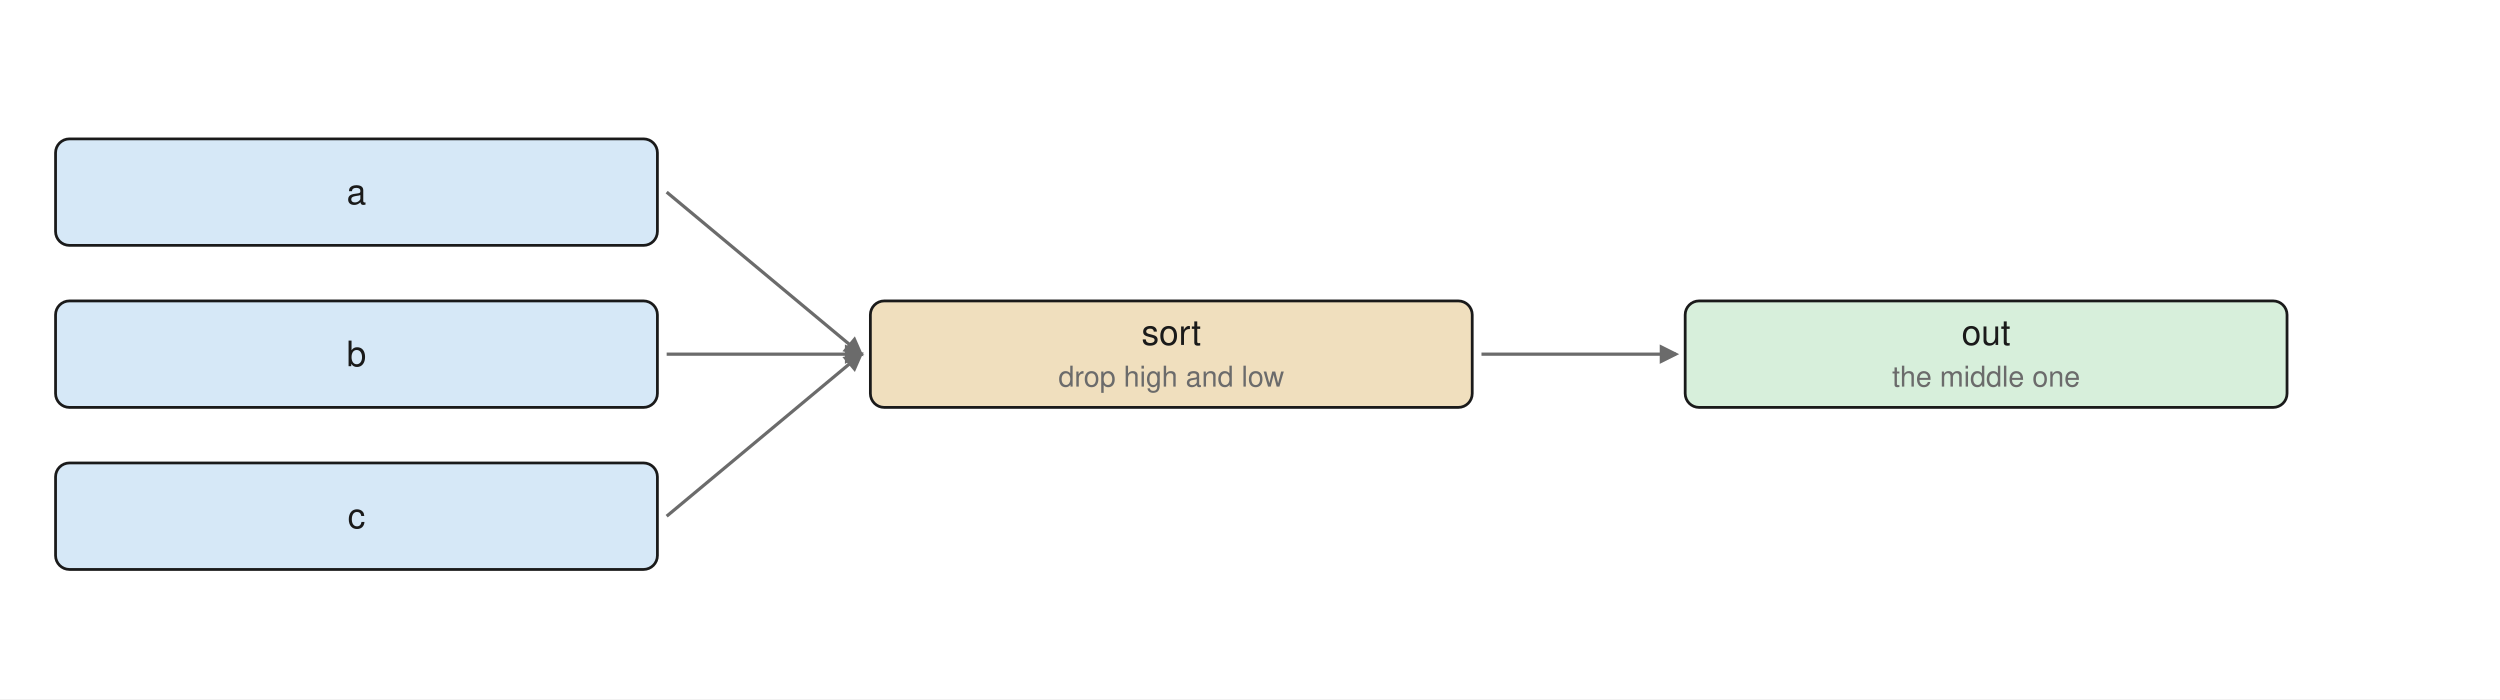
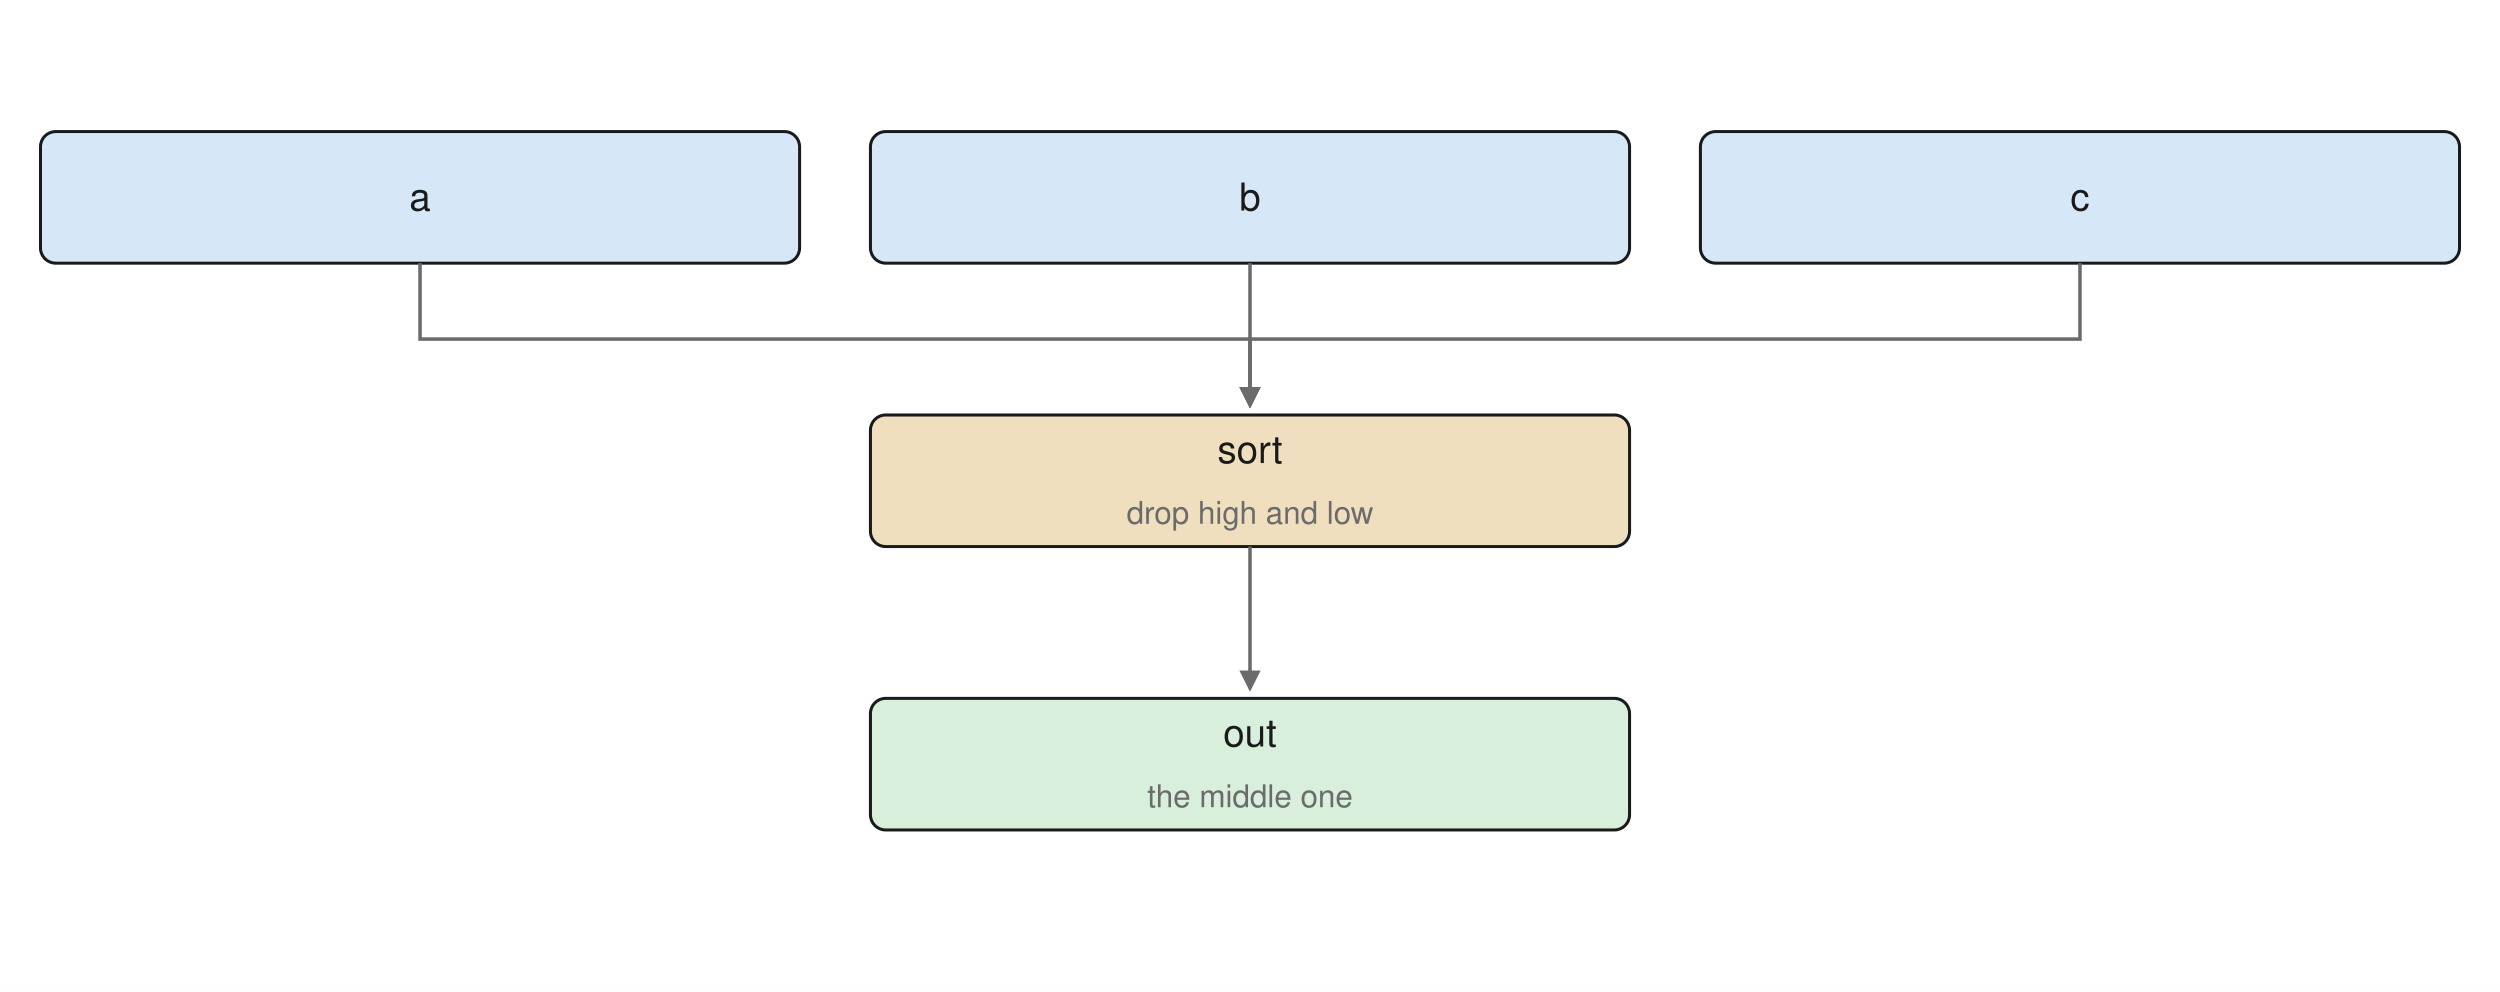
- <svg xmlns="http://www.w3.org/2000/svg" width="540" height="151" viewBox="0 0 540 151" style="max-width:100%;height:auto" content="&lt;mxfile host=&quot;app.diagrams.net&quot; type=&quot;device&quot;&gt;&lt;diagram id=&quot;block_MedianOf3&quot; name=&quot;block_MedianOf3&quot;&gt;&lt;mxGraphModel dx=&quot;540&quot; dy=&quot;151&quot; grid=&quot;0&quot; gridSize=&quot;10&quot; guides=&quot;1&quot; tooltips=&quot;1&quot; connect=&quot;1&quot; arrows=&quot;1&quot; fold=&quot;1&quot; page=&quot;1&quot; pageScale=&quot;1&quot; pageWidth=&quot;540&quot; pageHeight=&quot;151&quot; math=&quot;0&quot; shadow=&quot;0&quot;&gt;&lt;root&gt;&lt;mxCell id=&quot;0&quot;/&gt;&lt;mxCell id=&quot;1&quot; parent=&quot;0&quot;/&gt;&lt;mxCell id=&quot;n2&quot; value=&quot;a&quot; style=&quot;rounded=1;fillColor=#d6e8f7;strokeColor=#1a1a1a;whiteSpace=wrap;html=1;fontSize=8&quot; vertex=&quot;1&quot; parent=&quot;1&quot;&gt;&lt;mxGeometry x=&quot;12&quot; y=&quot;30.0&quot; width=&quot;130&quot; height=&quot;23&quot; as=&quot;geometry&quot;/&gt;&lt;/mxCell&gt;&lt;mxCell id=&quot;n3&quot; value=&quot;b&quot; style=&quot;rounded=1;fillColor=#d6e8f7;strokeColor=#1a1a1a;whiteSpace=wrap;html=1;fontSize=8&quot; vertex=&quot;1&quot; parent=&quot;1&quot;&gt;&lt;mxGeometry x=&quot;12&quot; y=&quot;65.0&quot; width=&quot;130&quot; height=&quot;23&quot; as=&quot;geometry&quot;/&gt;&lt;/mxCell&gt;&lt;mxCell id=&quot;n4&quot; value=&quot;c&quot; style=&quot;rounded=1;fillColor=#d6e8f7;strokeColor=#1a1a1a;whiteSpace=wrap;html=1;fontSize=8&quot; vertex=&quot;1&quot; parent=&quot;1&quot;&gt;&lt;mxGeometry x=&quot;12&quot; y=&quot;100.0&quot; width=&quot;130&quot; height=&quot;23&quot; as=&quot;geometry&quot;/&gt;&lt;/mxCell&gt;&lt;mxCell id=&quot;n5&quot; value=&quot;sort&quot; style=&quot;rounded=1;fillColor=#f0dfbe;strokeColor=#1a1a1a;whiteSpace=wrap;html=1;fontSize=8&quot; vertex=&quot;1&quot; parent=&quot;1&quot;&gt;&lt;mxGeometry x=&quot;188&quot; y=&quot;65.0&quot; width=&quot;130&quot; height=&quot;23&quot; as=&quot;geometry&quot;/&gt;&lt;/mxCell&gt;&lt;mxCell id=&quot;n6&quot; value=&quot;out&quot; style=&quot;rounded=1;fillColor=#d7efdb;strokeColor=#1a1a1a;whiteSpace=wrap;html=1;fontSize=8&quot; vertex=&quot;1&quot; parent=&quot;1&quot;&gt;&lt;mxGeometry x=&quot;364&quot; y=&quot;65.0&quot; width=&quot;130&quot; height=&quot;23&quot; as=&quot;geometry&quot;/&gt;&lt;/mxCell&gt;&lt;mxCell id=&quot;e7&quot; value=&quot;&quot; style=&quot;edgeStyle=none;html=1;strokeColor=#6b6b6b;endArrow=block&quot; edge=&quot;1&quot; parent=&quot;1&quot;&gt;&lt;mxGeometry relative=&quot;1&quot; as=&quot;geometry&quot;&gt;&lt;mxPoint x=&quot;144&quot; y=&quot;41.5&quot; as=&quot;sourcePoint&quot;/&gt;&lt;mxPoint x=&quot;186&quot; y=&quot;76.5&quot; as=&quot;targetPoint&quot;/&gt;&lt;/mxGeometry&gt;&lt;/mxCell&gt;&lt;mxCell id=&quot;e8&quot; value=&quot;&quot; style=&quot;edgeStyle=none;html=1;strokeColor=#6b6b6b;endArrow=block&quot; edge=&quot;1&quot; parent=&quot;1&quot;&gt;&lt;mxGeometry relative=&quot;1&quot; as=&quot;geometry&quot;&gt;&lt;mxPoint x=&quot;144&quot; y=&quot;76.5&quot; as=&quot;sourcePoint&quot;/&gt;&lt;mxPoint x=&quot;186&quot; y=&quot;76.5&quot; as=&quot;targetPoint&quot;/&gt;&lt;/mxGeometry&gt;&lt;/mxCell&gt;&lt;mxCell id=&quot;e9&quot; value=&quot;&quot; style=&quot;edgeStyle=none;html=1;strokeColor=#6b6b6b;endArrow=block&quot; edge=&quot;1&quot; parent=&quot;1&quot;&gt;&lt;mxGeometry relative=&quot;1&quot; as=&quot;geometry&quot;&gt;&lt;mxPoint x=&quot;144&quot; y=&quot;111.5&quot; as=&quot;sourcePoint&quot;/&gt;&lt;mxPoint x=&quot;186&quot; y=&quot;76.5&quot; as=&quot;targetPoint&quot;/&gt;&lt;/mxGeometry&gt;&lt;/mxCell&gt;&lt;mxCell id=&quot;e10&quot; value=&quot;&quot; style=&quot;edgeStyle=none;html=1;strokeColor=#6b6b6b;endArrow=block&quot; edge=&quot;1&quot; parent=&quot;1&quot;&gt;&lt;mxGeometry relative=&quot;1&quot; as=&quot;geometry&quot;&gt;&lt;mxPoint x=&quot;320&quot; y=&quot;76.5&quot; as=&quot;sourcePoint&quot;/&gt;&lt;mxPoint x=&quot;362&quot; y=&quot;76.5&quot; as=&quot;targetPoint&quot;/&gt;&lt;/mxGeometry&gt;&lt;/mxCell&gt;&lt;/root&gt;&lt;/mxGraphModel&gt;&lt;/diagram&gt;&lt;/mxfile&gt;">
+ <svg xmlns="http://www.w3.org/2000/svg" width="494" height="196" viewBox="0 0 494 196" style="max-width:100%;height:auto" content="&lt;mxfile host=&quot;app.diagrams.net&quot; type=&quot;device&quot;&gt;&lt;diagram id=&quot;block_MedianOf3&quot; name=&quot;block_MedianOf3&quot;&gt;&lt;mxGraphModel dx=&quot;494&quot; dy=&quot;196&quot; grid=&quot;0&quot; gridSize=&quot;10&quot; guides=&quot;1&quot; tooltips=&quot;1&quot; connect=&quot;1&quot; arrows=&quot;1&quot; fold=&quot;1&quot; page=&quot;1&quot; pageScale=&quot;1&quot; pageWidth=&quot;494&quot; pageHeight=&quot;196&quot; math=&quot;0&quot; shadow=&quot;0&quot;&gt;&lt;root&gt;&lt;mxCell id=&quot;0&quot;/&gt;&lt;mxCell id=&quot;1&quot; parent=&quot;0&quot;/&gt;&lt;mxCell id=&quot;n2&quot; value=&quot;a&quot; style=&quot;rounded=1;fillColor=#d6e8f7;strokeColor=#1a1a1a;whiteSpace=wrap;html=1;fontSize=8&quot; vertex=&quot;1&quot; parent=&quot;1&quot;&gt;&lt;mxGeometry x=&quot;8.0&quot; y=&quot;26&quot; width=&quot;150&quot; height=&quot;26&quot; as=&quot;geometry&quot;/&gt;&lt;/mxCell&gt;&lt;mxCell id=&quot;n3&quot; value=&quot;b&quot; style=&quot;rounded=1;fillColor=#d6e8f7;strokeColor=#1a1a1a;whiteSpace=wrap;html=1;fontSize=8&quot; vertex=&quot;1&quot; parent=&quot;1&quot;&gt;&lt;mxGeometry x=&quot;172.0&quot; y=&quot;26&quot; width=&quot;150&quot; height=&quot;26&quot; as=&quot;geometry&quot;/&gt;&lt;/mxCell&gt;&lt;mxCell id=&quot;n4&quot; value=&quot;c&quot; style=&quot;rounded=1;fillColor=#d6e8f7;strokeColor=#1a1a1a;whiteSpace=wrap;html=1;fontSize=8&quot; vertex=&quot;1&quot; parent=&quot;1&quot;&gt;&lt;mxGeometry x=&quot;336.0&quot; y=&quot;26&quot; width=&quot;150&quot; height=&quot;26&quot; as=&quot;geometry&quot;/&gt;&lt;/mxCell&gt;&lt;mxCell id=&quot;n5&quot; value=&quot;sort&quot; style=&quot;rounded=1;fillColor=#f0dfbe;strokeColor=#1a1a1a;whiteSpace=wrap;html=1;fontSize=8&quot; vertex=&quot;1&quot; parent=&quot;1&quot;&gt;&lt;mxGeometry x=&quot;172.0&quot; y=&quot;82&quot; width=&quot;150&quot; height=&quot;26&quot; as=&quot;geometry&quot;/&gt;&lt;/mxCell&gt;&lt;mxCell id=&quot;n6&quot; value=&quot;out&quot; style=&quot;rounded=1;fillColor=#d7efdb;strokeColor=#1a1a1a;whiteSpace=wrap;html=1;fontSize=8&quot; vertex=&quot;1&quot; parent=&quot;1&quot;&gt;&lt;mxGeometry x=&quot;172.0&quot; y=&quot;138&quot; width=&quot;150&quot; height=&quot;26&quot; as=&quot;geometry&quot;/&gt;&lt;/mxCell&gt;&lt;mxCell id=&quot;e7&quot; value=&quot;&quot; style=&quot;edgeStyle=none;html=1;strokeColor=#6b6b6b;endArrow=block&quot; edge=&quot;1&quot; parent=&quot;1&quot;&gt;&lt;mxGeometry relative=&quot;1&quot; as=&quot;geometry&quot;&gt;&lt;mxPoint x=&quot;83.0&quot; y=&quot;52&quot; as=&quot;sourcePoint&quot;/&gt;&lt;mxPoint x=&quot;247.0&quot; y=&quot;80&quot; as=&quot;targetPoint&quot;/&gt;&lt;Array as=&quot;points&quot;&gt;&lt;mxPoint x=&quot;83.0&quot; y=&quot;67.0&quot;/&gt;&lt;mxPoint x=&quot;247.0&quot; y=&quot;67.0&quot;/&gt;&lt;/Array&gt;&lt;/mxGeometry&gt;&lt;/mxCell&gt;&lt;mxCell id=&quot;e8&quot; value=&quot;&quot; style=&quot;edgeStyle=none;html=1;strokeColor=#6b6b6b;endArrow=block&quot; edge=&quot;1&quot; parent=&quot;1&quot;&gt;&lt;mxGeometry relative=&quot;1&quot; as=&quot;geometry&quot;&gt;&lt;mxPoint x=&quot;247.0&quot; y=&quot;52&quot; as=&quot;sourcePoint&quot;/&gt;&lt;mxPoint x=&quot;247.0&quot; y=&quot;80&quot; as=&quot;targetPoint&quot;/&gt;&lt;/mxGeometry&gt;&lt;/mxCell&gt;&lt;mxCell id=&quot;e9&quot; value=&quot;&quot; style=&quot;edgeStyle=none;html=1;strokeColor=#6b6b6b;endArrow=block&quot; edge=&quot;1&quot; parent=&quot;1&quot;&gt;&lt;mxGeometry relative=&quot;1&quot; as=&quot;geometry&quot;&gt;&lt;mxPoint x=&quot;411.0&quot; y=&quot;52&quot; as=&quot;sourcePoint&quot;/&gt;&lt;mxPoint x=&quot;247.0&quot; y=&quot;80&quot; as=&quot;targetPoint&quot;/&gt;&lt;Array as=&quot;points&quot;&gt;&lt;mxPoint x=&quot;411.0&quot; y=&quot;67.0&quot;/&gt;&lt;mxPoint x=&quot;247.0&quot; y=&quot;67.0&quot;/&gt;&lt;/Array&gt;&lt;/mxGeometry&gt;&lt;/mxCell&gt;&lt;mxCell id=&quot;e10&quot; value=&quot;&quot; style=&quot;edgeStyle=none;html=1;strokeColor=#6b6b6b;endArrow=block&quot; edge=&quot;1&quot; parent=&quot;1&quot;&gt;&lt;mxGeometry relative=&quot;1&quot; as=&quot;geometry&quot;&gt;&lt;mxPoint x=&quot;247.0&quot; y=&quot;108&quot; as=&quot;sourcePoint&quot;/&gt;&lt;mxPoint x=&quot;247.0&quot; y=&quot;136&quot; as=&quot;targetPoint&quot;/&gt;&lt;/mxGeometry&gt;&lt;/mxCell&gt;&lt;/root&gt;&lt;/mxGraphModel&gt;&lt;/diagram&gt;&lt;/mxfile&gt;">
  <defs>
    <marker id="a" markerWidth="6" markerHeight="6" refX="5" refY="3" orient="auto">
      <path d="M0,0 L6,3 L0,6 z" fill="#6b6b6b" />
    </marker>
  </defs>
-   <rect width="540" height="151" fill="#ffffff" />
-   <rect x="12" y="30.0" width="130" height="23" rx="3" fill="#d6e8f7" stroke="#1a1a1a" stroke-width="0.6" />
-   <text x="77.0" y="44.1" font-family="Helvetica,Arial,sans-serif" font-size="7.6" fill="#1a1a1a" text-anchor="middle">a</text>
-   <rect x="12" y="65.0" width="130" height="23" rx="3" fill="#d6e8f7" stroke="#1a1a1a" stroke-width="0.6" />
-   <text x="77.0" y="79.1" font-family="Helvetica,Arial,sans-serif" font-size="7.6" fill="#1a1a1a" text-anchor="middle">b</text>
-   <rect x="12" y="100.0" width="130" height="23" rx="3" fill="#d6e8f7" stroke="#1a1a1a" stroke-width="0.6" />
-   <text x="77.0" y="114.1" font-family="Helvetica,Arial,sans-serif" font-size="7.6" fill="#1a1a1a" text-anchor="middle">c</text>
-   <rect x="188" y="65.0" width="130" height="23" rx="3" fill="#f0dfbe" stroke="#1a1a1a" stroke-width="0.6" />
-   <text x="253.0" y="74.5" font-family="Helvetica,Arial,sans-serif" font-size="7.6" fill="#1a1a1a" text-anchor="middle">sort</text>
-   <text x="253.0" y="83.5" font-family="Helvetica,Arial,sans-serif" font-size="6.2" fill="#6b6b6b" text-anchor="middle">drop high and low</text>
-   <rect x="364" y="65.0" width="130" height="23" rx="3" fill="#d7efdb" stroke="#1a1a1a" stroke-width="0.6" />
-   <text x="429.0" y="74.5" font-family="Helvetica,Arial,sans-serif" font-size="7.6" fill="#1a1a1a" text-anchor="middle">out</text>
-   <text x="429.0" y="83.5" font-family="Helvetica,Arial,sans-serif" font-size="6.2" fill="#6b6b6b" text-anchor="middle">the middle one</text>
-   <polyline points="144,41.5 186,76.5" fill="none" stroke="#6b6b6b" stroke-width="0.7" marker-end="url(#a)" />
-   <polyline points="144,76.5 186,76.5" fill="none" stroke="#6b6b6b" stroke-width="0.7" marker-end="url(#a)" />
-   <polyline points="144,111.5 186,76.5" fill="none" stroke="#6b6b6b" stroke-width="0.7" marker-end="url(#a)" />
-   <polyline points="320,76.5 362,76.5" fill="none" stroke="#6b6b6b" stroke-width="0.7" marker-end="url(#a)" />
+   <rect width="494" height="196" fill="#ffffff" />
+   <rect x="8.0" y="26" width="150" height="26" rx="3" fill="#d6e8f7" stroke="#1a1a1a" stroke-width="0.6" />
+   <text x="83.0" y="41.6" font-family="Helvetica,Arial,sans-serif" font-size="7.6" fill="#1a1a1a" text-anchor="middle">a</text>
+   <rect x="172.0" y="26" width="150" height="26" rx="3" fill="#d6e8f7" stroke="#1a1a1a" stroke-width="0.6" />
+   <text x="247.0" y="41.6" font-family="Helvetica,Arial,sans-serif" font-size="7.6" fill="#1a1a1a" text-anchor="middle">b</text>
+   <rect x="336.0" y="26" width="150" height="26" rx="3" fill="#d6e8f7" stroke="#1a1a1a" stroke-width="0.6" />
+   <text x="411.0" y="41.6" font-family="Helvetica,Arial,sans-serif" font-size="7.6" fill="#1a1a1a" text-anchor="middle">c</text>
+   <rect x="172.0" y="82" width="150" height="26" rx="3" fill="#f0dfbe" stroke="#1a1a1a" stroke-width="0.6" />
+   <text x="247.0" y="91.5" font-family="Helvetica,Arial,sans-serif" font-size="7.6" fill="#1a1a1a" text-anchor="middle">sort</text>
+   <text x="247.0" y="103.5" font-family="Helvetica,Arial,sans-serif" font-size="6.2" fill="#6b6b6b" text-anchor="middle">drop high and low</text>
+   <rect x="172.0" y="138" width="150" height="26" rx="3" fill="#d7efdb" stroke="#1a1a1a" stroke-width="0.6" />
+   <text x="247.0" y="147.5" font-family="Helvetica,Arial,sans-serif" font-size="7.6" fill="#1a1a1a" text-anchor="middle">out</text>
+   <text x="247.0" y="159.5" font-family="Helvetica,Arial,sans-serif" font-size="6.2" fill="#6b6b6b" text-anchor="middle">the middle one</text>
+   <polyline points="83.0,52 83.0,67.0 247.0,67.0 247.0,80" fill="none" stroke="#6b6b6b" stroke-width="0.7" marker-end="url(#a)" />
+   <polyline points="247.0,52 247.0,80" fill="none" stroke="#6b6b6b" stroke-width="0.7" marker-end="url(#a)" />
+   <polyline points="411.0,52 411.0,67.0 247.0,67.0 247.0,80" fill="none" stroke="#6b6b6b" stroke-width="0.7" marker-end="url(#a)" />
+   <polyline points="247.0,108 247.0,136" fill="none" stroke="#6b6b6b" stroke-width="0.7" marker-end="url(#a)" />
</svg>
